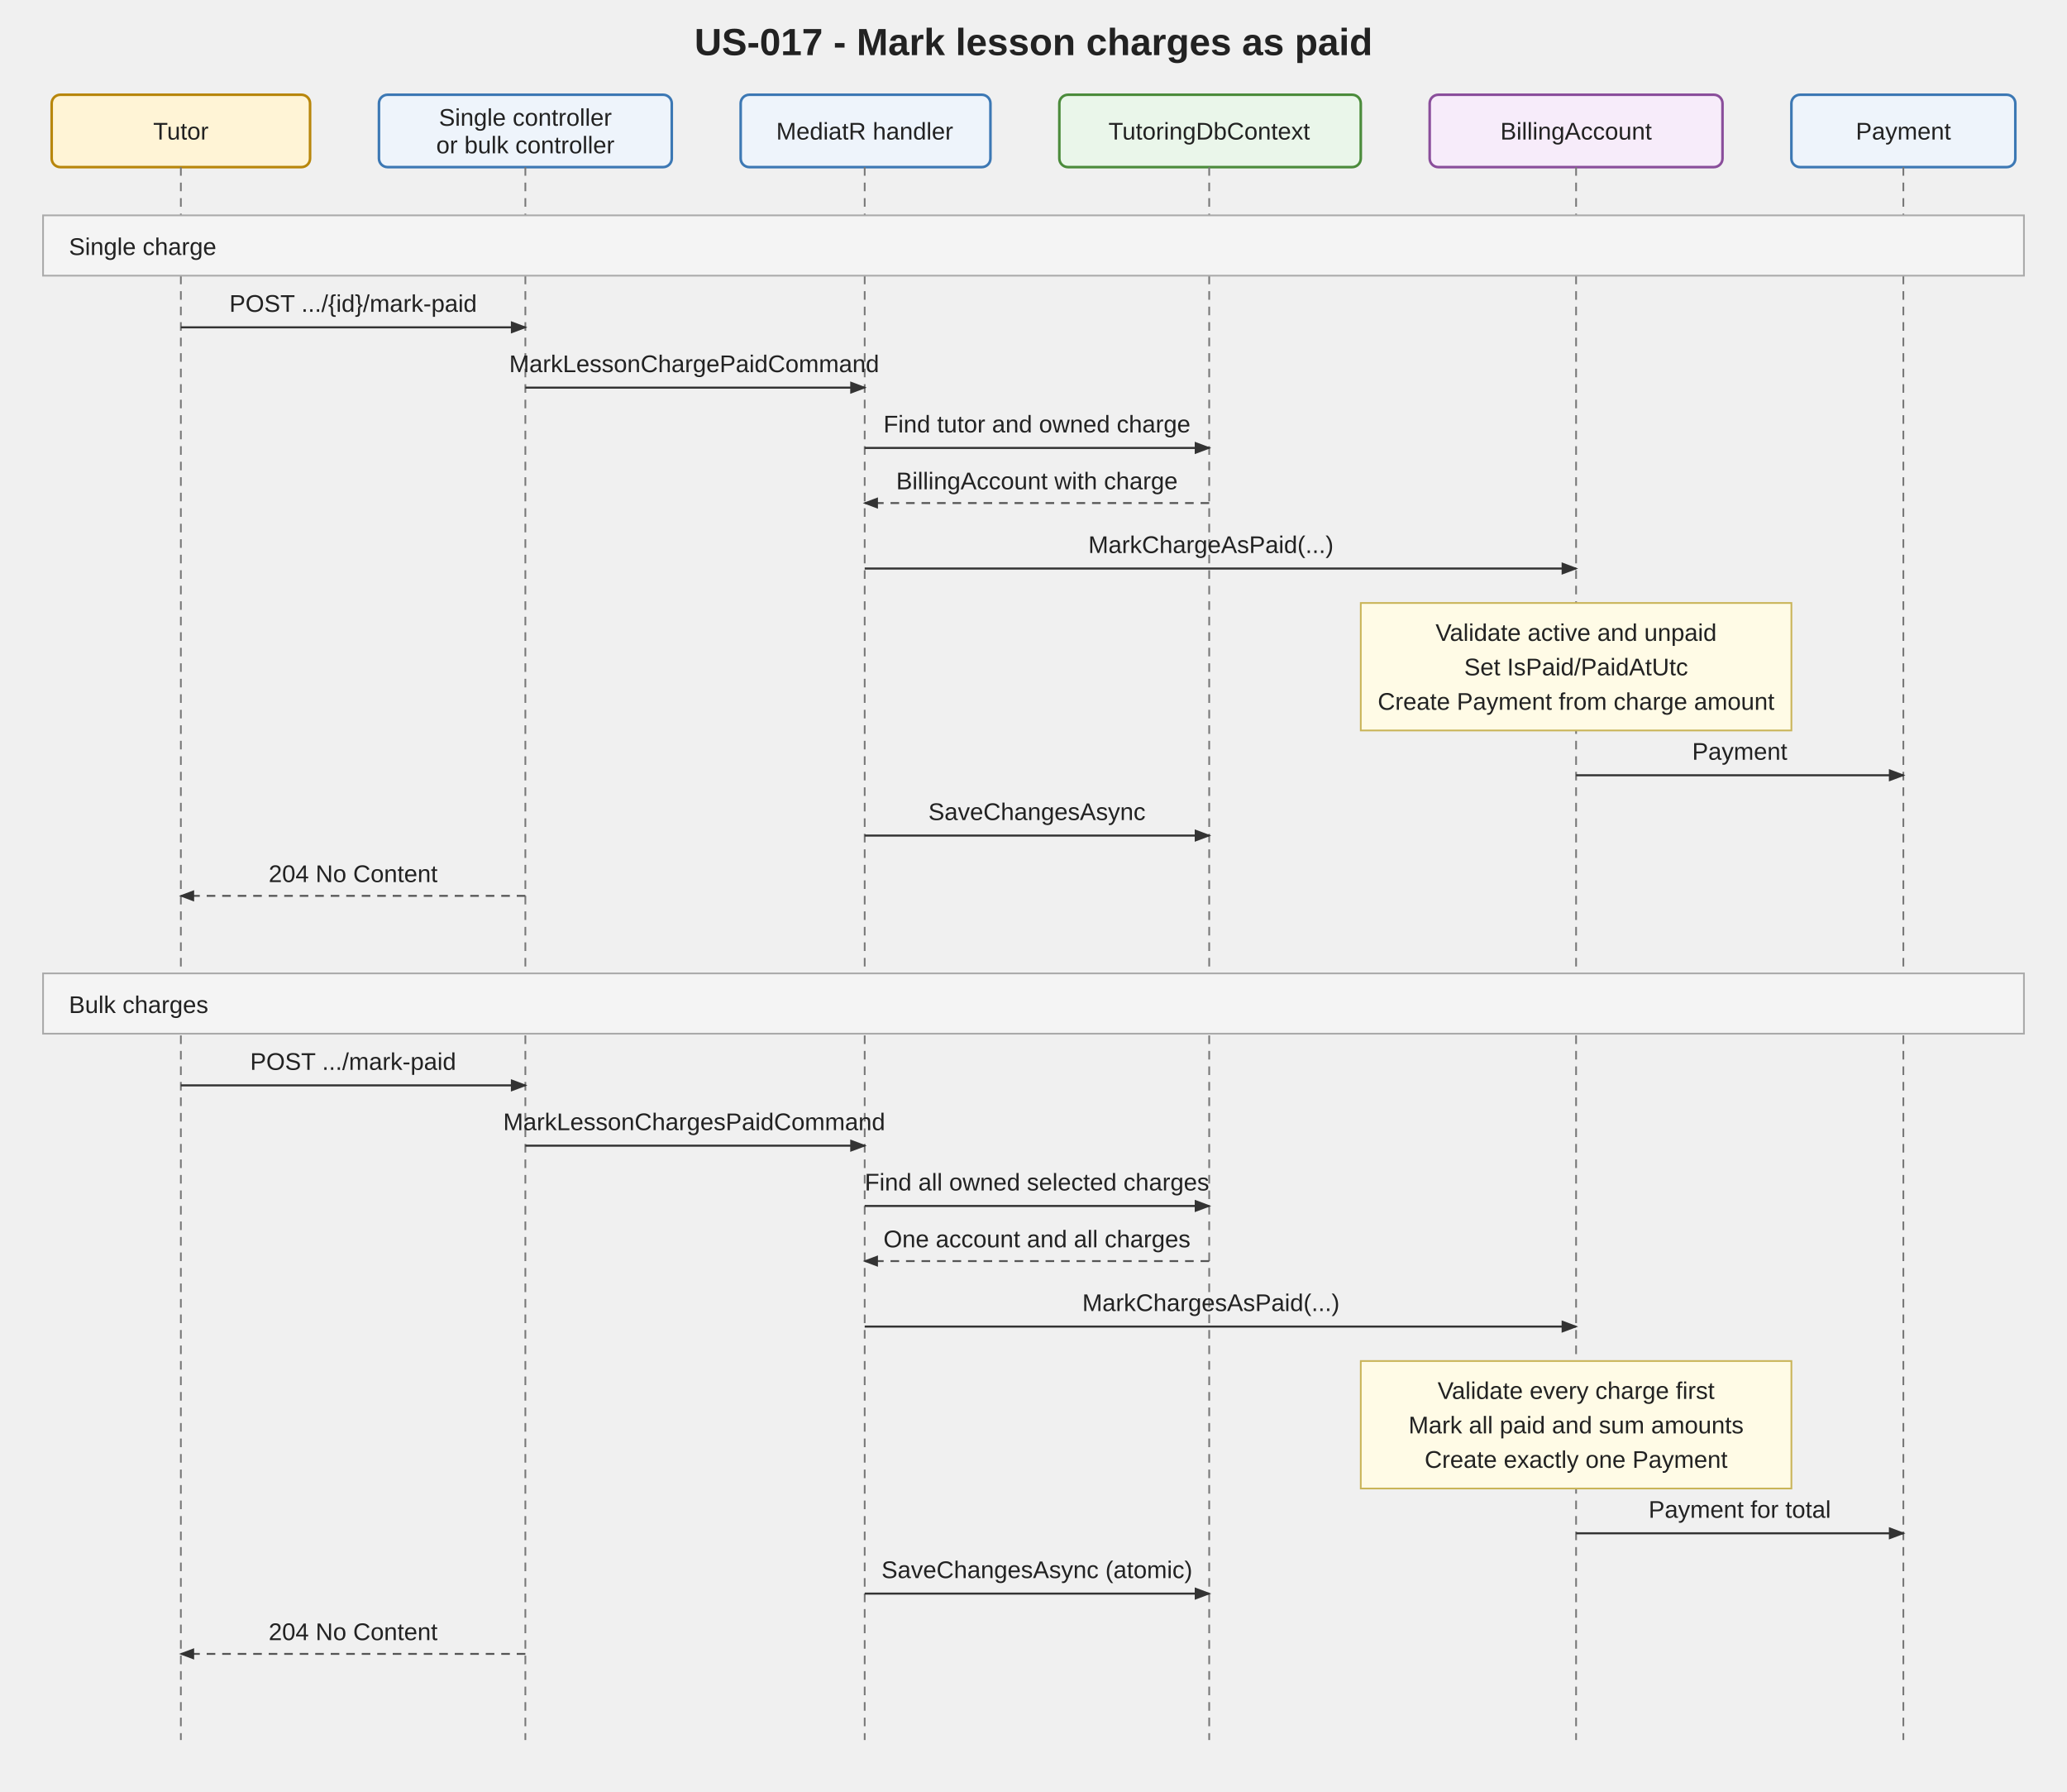
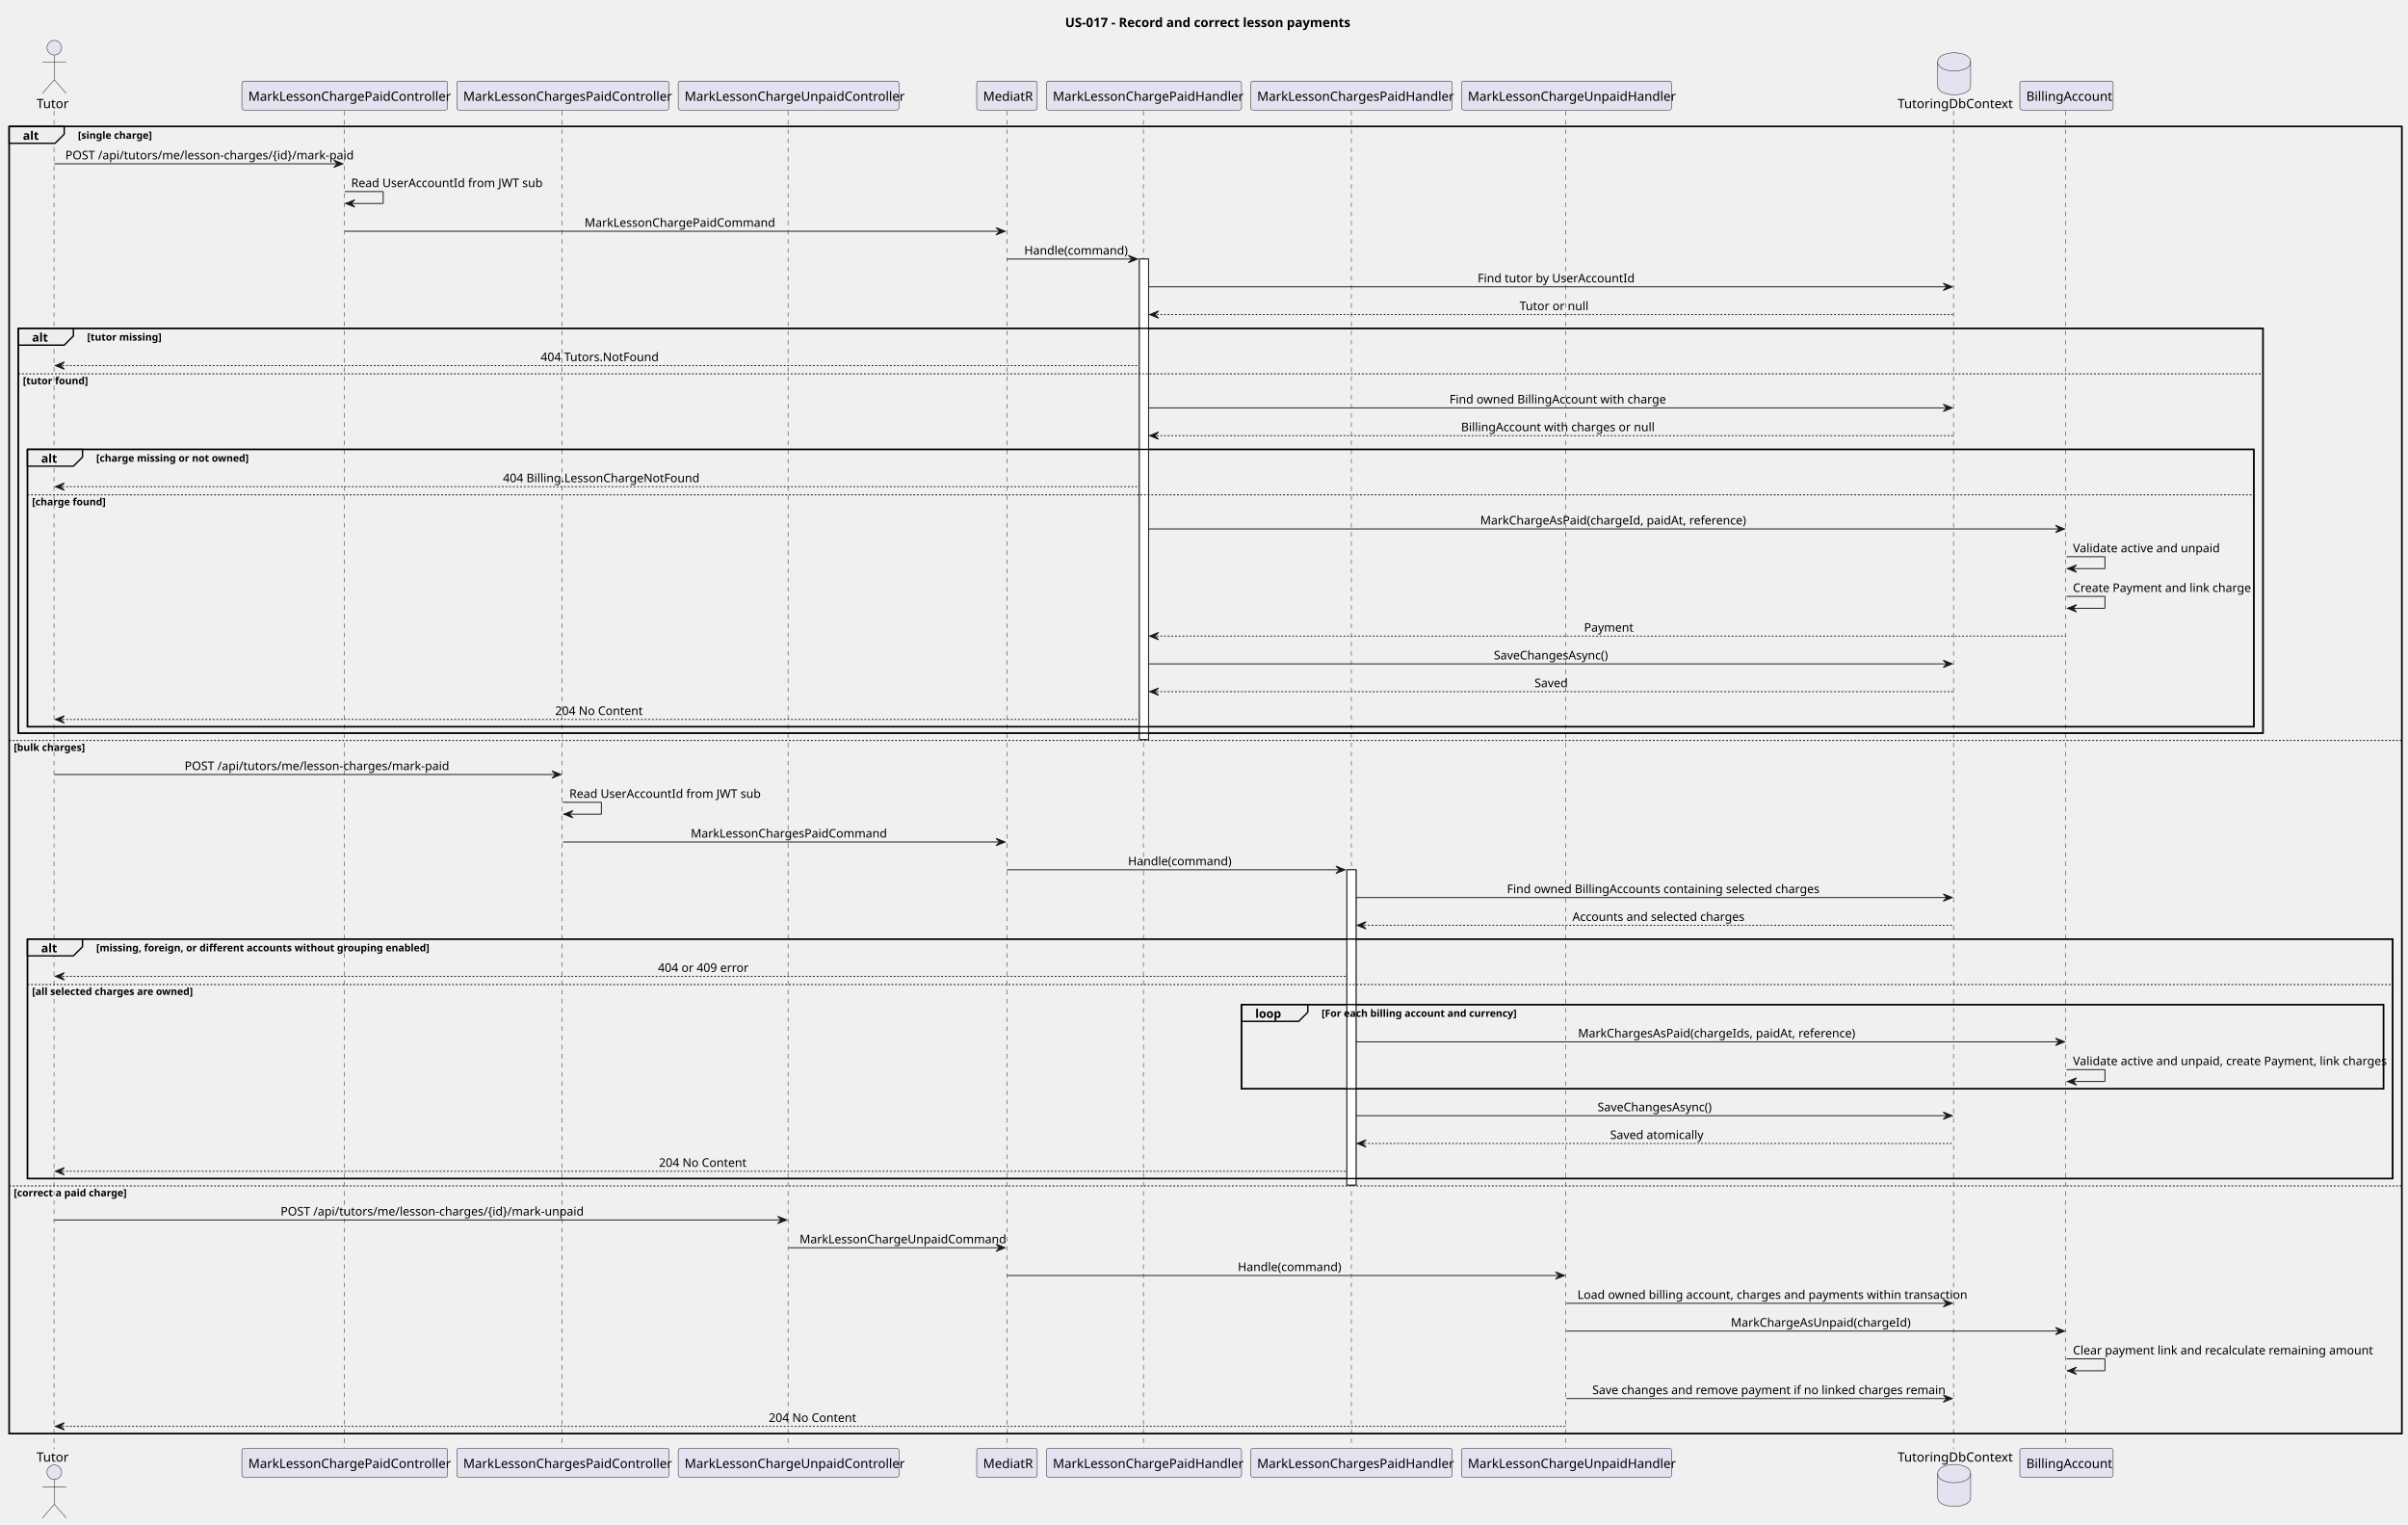
- <svg xmlns="http://www.w3.org/2000/svg" width="1200" height="1040" viewBox="0 0 1200 1040" role="img" aria-labelledby="title desc">
-   <style>
-     text { font-family: Arial, sans-serif; fill: #222; font-size: 14px; }
-     .title { font-size: 22px; font-weight: bold; }
-     .participant { fill: #eef4fb; stroke: #3c78b4; stroke-width: 1.5; }
-     .actor { fill: #fff4d6; stroke: #b8860b; stroke-width: 1.5; }
-     .db { fill: #eaf6ea; stroke: #4b8b3b; stroke-width: 1.5; }
-     .aggregate { fill: #f7ecfa; stroke: #8a4e9b; stroke-width: 1.5; }
-     .line { stroke: #777; stroke-width: 1; stroke-dasharray: 5 4; }
-     .message { stroke: #333; stroke-width: 1.2; marker-end: url(#arrow); }
-     .return { stroke: #555; stroke-width: 1.1; stroke-dasharray: 5 4; marker-end: url(#arrow); }
-     .section { fill: #f4f4f4; stroke: #aaa; }
-     .note { fill: #fffbe6; stroke: #c9b458; }
-   </style>
-   <defs>
-     <marker id="arrow" markerWidth="8" markerHeight="8" refX="7" refY="3" orient="auto">
-       <path d="M0,0 L8,3 L0,6 Z" fill="#333" />
-     </marker>
-   </defs>
-   <text x="600" y="32" text-anchor="middle" class="title">US-017 - Mark lesson charges as paid</text>
-   <rect x="30" y="55" width="150" height="42" rx="5" class="actor" />
-   <text x="105" y="81" text-anchor="middle">Tutor</text>
-   <rect x="220" y="55" width="170" height="42" rx="5" class="participant" />
-   <text x="305" y="73" text-anchor="middle">Single controller</text>
-   <text x="305" y="89" text-anchor="middle">or bulk controller</text>
-   <rect x="430" y="55" width="145" height="42" rx="5" class="participant" />
-   <text x="502" y="81" text-anchor="middle">MediatR handler</text>
-   <rect x="615" y="55" width="175" height="42" rx="5" class="db" />
-   <text x="702" y="81" text-anchor="middle">TutoringDbContext</text>
-   <rect x="830" y="55" width="170" height="42" rx="5" class="aggregate" />
-   <text x="915" y="81" text-anchor="middle">BillingAccount</text>
-   <rect x="1040" y="55" width="130" height="42" rx="5" class="participant" />
-   <text x="1105" y="81" text-anchor="middle">Payment</text>
-   <line x1="105" y1="97" x2="105" y2="1010" class="line" />
-   <line x1="305" y1="97" x2="305" y2="1010" class="line" />
-   <line x1="502" y1="97" x2="502" y2="1010" class="line" />
-   <line x1="702" y1="97" x2="702" y2="1010" class="line" />
-   <line x1="915" y1="97" x2="915" y2="1010" class="line" />
-   <line x1="1105" y1="97" x2="1105" y2="1010" class="line" />
-   <rect x="25" y="125" width="1150" height="35" class="section" />
-   <text x="40" y="148">Single charge</text>
-   <line x1="105" y1="190" x2="305" y2="190" class="message" />
-   <text x="205" y="181" text-anchor="middle">POST .../{id}/mark-paid</text>
-   <line x1="305" y1="225" x2="502" y2="225" class="message" />
-   <text x="403" y="216" text-anchor="middle">MarkLessonChargePaidCommand</text>
-   <line x1="502" y1="260" x2="702" y2="260" class="message" />
-   <text x="602" y="251" text-anchor="middle">Find tutor and owned charge</text>
-   <line x1="702" y1="292" x2="502" y2="292" class="return" />
-   <text x="602" y="284" text-anchor="middle">BillingAccount with charge</text>
-   <line x1="502" y1="330" x2="915" y2="330" class="message" />
-   <text x="703" y="321" text-anchor="middle">MarkChargeAsPaid(...)</text>
-   <rect x="790" y="350" width="250" height="74" class="note" />
-   <text x="915" y="372" text-anchor="middle">Validate active and unpaid</text>
-   <text x="915" y="392" text-anchor="middle">Set IsPaid/PaidAtUtc</text>
-   <text x="915" y="412" text-anchor="middle">Create Payment from charge amount</text>
-   <line x1="915" y1="450" x2="1105" y2="450" class="message" />
-   <text x="1010" y="441" text-anchor="middle">Payment</text>
-   <line x1="502" y1="485" x2="702" y2="485" class="message" />
-   <text x="602" y="476" text-anchor="middle">SaveChangesAsync</text>
-   <line x1="305" y1="520" x2="105" y2="520" class="return" />
-   <text x="205" y="512" text-anchor="middle">204 No Content</text>
-   <rect x="25" y="565" width="1150" height="35" class="section" />
-   <text x="40" y="588">Bulk charges</text>
-   <line x1="105" y1="630" x2="305" y2="630" class="message" />
-   <text x="205" y="621" text-anchor="middle">POST .../mark-paid</text>
-   <line x1="305" y1="665" x2="502" y2="665" class="message" />
-   <text x="403" y="656" text-anchor="middle">MarkLessonChargesPaidCommand</text>
-   <line x1="502" y1="700" x2="702" y2="700" class="message" />
-   <text x="602" y="691" text-anchor="middle">Find all owned selected charges</text>
-   <line x1="702" y1="732" x2="502" y2="732" class="return" />
-   <text x="602" y="724" text-anchor="middle">One account and all charges</text>
-   <line x1="502" y1="770" x2="915" y2="770" class="message" />
-   <text x="703" y="761" text-anchor="middle">MarkChargesAsPaid(...)</text>
-   <rect x="790" y="790" width="250" height="74" class="note" />
-   <text x="915" y="812" text-anchor="middle">Validate every charge first</text>
-   <text x="915" y="832" text-anchor="middle">Mark all paid and sum amounts</text>
-   <text x="915" y="852" text-anchor="middle">Create exactly one Payment</text>
-   <line x1="915" y1="890" x2="1105" y2="890" class="message" />
-   <text x="1010" y="881" text-anchor="middle">Payment for total</text>
-   <line x1="502" y1="925" x2="702" y2="925" class="message" />
-   <text x="602" y="916" text-anchor="middle">SaveChangesAsync (atomic)</text>
-   <line x1="305" y1="960" x2="105" y2="960" class="return" />
-   <text x="205" y="952" text-anchor="middle">204 No Content</text>
+ <svg xmlns="http://www.w3.org/2000/svg" contentStyleType="text/css" data-diagram-type="SEQUENCE" height="1665px" preserveAspectRatio="none" style="width:2631px;height:1665px;background:#FFFFFF;" version="1.1" viewBox="0 0 2631 1665" width="2631px" zoomAndPan="magnify">
+   <defs />
+   <g>
+     <text fill="#000000" font-family="sans-serif" font-size="14" font-weight="bold" lengthAdjust="spacing" textLength="305.772" x="1163.733" y="29.533">US-017 - Record and correct lesson payments</text>
+     <g>
+       <rect fill="#FFFFFF" height="524.945" style="stroke:#181818;stroke-width:1;" width="10" x="1244.908" y="282.977" />
+     </g>
+     <g>
+       <rect fill="#FFFFFF" height="344.352" style="stroke:#181818;stroke-width:1;" width="10" x="1471.627" y="950.164" />
+     </g>
+     <rect fill="none" height="1427.945" style="stroke:#000000;stroke-width:1.5;" width="2614.237" x="10" y="138.219" />
+     <rect fill="none" height="442.242" style="stroke:#000000;stroke-width:1.5;" width="2452.589" x="20" y="358.68" />
+     <rect fill="none" height="303" style="stroke:#000000;stroke-width:1.5;" width="2432.589" x="30" y="490.922" />
+     <rect fill="none" height="261.648" style="stroke:#000000;stroke-width:1.5;" width="2584.237" x="30" y="1025.867" />
+     <rect fill="none" height="92.055" style="stroke:#000000;stroke-width:1.5;" width="1247.719" x="1356.518" y="1097.406" />
+     <g>
+       <rect fill="#000000" fill-opacity="0" height="1461.945" width="8" x="55.338" y="121.219" />
+       <line style="stroke:#181818;stroke-width:0.5;stroke-dasharray:5,5;" x1="59" x2="59" y1="121.219" y2="1583.164" />
+     </g>
+     <g>
+       <rect fill="#000000" fill-opacity="0" height="1461.945" width="8" x="372.688" y="121.219" />
+       <line style="stroke:#181818;stroke-width:0.5;stroke-dasharray:5,5;" x1="376.248" x2="376.248" y1="121.219" y2="1583.164" />
+     </g>
+     <g>
+       <rect fill="#000000" fill-opacity="0" height="1461.945" width="8" x="611.07" y="121.219" />
+       <line style="stroke:#181818;stroke-width:0.5;stroke-dasharray:5,5;" x1="614.129" x2="614.129" y1="121.219" y2="1583.164" />
+     </g>
+     <g>
+       <rect fill="#000000" fill-opacity="0" height="1461.945" width="8" x="857.625" y="121.219" />
+       <line style="stroke:#181818;stroke-width:0.5;stroke-dasharray:5,5;" x1="861.011" x2="861.011" y1="121.219" y2="1583.164" />
+     </g>
+     <g>
+       <rect fill="#000000" fill-opacity="0" height="1461.945" width="8" x="1096.232" y="121.219" />
+       <line style="stroke:#181818;stroke-width:0.5;stroke-dasharray:5,5;" x1="1100.167" x2="1100.167" y1="121.219" y2="1583.164" />
+     </g>
+     <g>
+       <rect fill="#000000" fill-opacity="0" height="1461.945" width="8" x="1245.908" y="121.219" />
+       <line style="stroke:#181818;stroke-width:0.5;stroke-dasharray:5,5;" x1="1249.298" x2="1249.298" y1="121.219" y2="1583.164" />
+     </g>
+     <g>
+       <rect fill="#000000" fill-opacity="0" height="1461.945" width="8" x="1472.627" y="121.219" />
+       <line style="stroke:#181818;stroke-width:0.5;stroke-dasharray:5,5;" x1="1476.518" x2="1476.518" y1="121.219" y2="1583.164" />
+     </g>
+     <g>
+       <rect fill="#000000" fill-opacity="0" height="1461.945" width="8" x="1707.52" y="121.219" />
+       <line style="stroke:#181818;stroke-width:0.5;stroke-dasharray:5,5;" x1="1710.737" x2="1710.737" y1="121.219" y2="1583.164" />
+     </g>
+     <g>
+       <rect fill="#000000" fill-opacity="0" height="1461.945" width="8" x="2131.155" y="121.219" />
+       <line style="stroke:#181818;stroke-width:0.5;stroke-dasharray:5,5;" x1="2134.404" x2="2134.404" y1="121.219" y2="1583.164" />
+     </g>
+     <g>
+       <rect fill="#000000" fill-opacity="0" height="1461.945" width="8" x="2253.876" y="121.219" />
+       <line style="stroke:#181818;stroke-width:0.5;stroke-dasharray:5,5;" x1="2256.907" x2="2256.907" y1="121.219" y2="1583.164" />
+     </g>
+     <g class="participant participant-head" data-participant="Tutor">
+       <text fill="#000000" font-family="sans-serif" font-size="14" lengthAdjust="spacing" textLength="32.676" x="40" y="118.143">Tutor</text>
+       <ellipse cx="59.338" cy="52.109" fill="#E2E2F0" rx="8" ry="8" style="stroke:#181818;stroke-width:0.5;" />
+       <path d="M59.338,60.109 L59.338,87.109 M46.338,68.109 L72.338,68.109 M59.338,87.109 L46.338,102.109 M59.338,87.109 L72.338,102.109" fill="none" style="stroke:#181818;stroke-width:0.5;" />
+     </g>
+     <g class="participant participant-tail" data-participant="Tutor">
+       <text fill="#000000" font-family="sans-serif" font-size="14" lengthAdjust="spacing" textLength="32.676" x="40" y="1596.697">Tutor</text>
+       <ellipse cx="59.338" cy="1608.273" fill="#E2E2F0" rx="8" ry="8" style="stroke:#181818;stroke-width:0.5;" />
+       <path d="M59.338,1616.273 L59.338,1643.273 M46.338,1624.273 L72.338,1624.273 M59.338,1643.273 L46.338,1658.273 M59.338,1643.273 L72.338,1658.273" fill="none" style="stroke:#181818;stroke-width:0.5;" />
+     </g>
+     <g class="participant participant-head" data-participant="SingleController">
+       <rect fill="#E2E2F0" height="31.609" rx="2.5" ry="2.5" style="stroke:#181818;stroke-width:0.5;" width="224.882" x="264.248" y="88.609" />
+       <text fill="#000000" font-family="sans-serif" font-size="14" lengthAdjust="spacing" textLength="210.882" x="271.248" y="110.143">MarkLessonChargePaidController</text>
+     </g>
+     <g class="participant participant-tail" data-participant="SingleController">
+       <rect fill="#E2E2F0" height="31.609" rx="2.5" ry="2.5" style="stroke:#181818;stroke-width:0.5;" width="224.882" x="264.248" y="1582.164" />
+       <text fill="#000000" font-family="sans-serif" font-size="14" lengthAdjust="spacing" textLength="210.882" x="271.248" y="1603.697">MarkLessonChargePaidController</text>
+     </g>
+     <g class="participant participant-head" data-participant="BulkController">
+       <rect fill="#E2E2F0" height="31.609" rx="2.5" ry="2.5" style="stroke:#181818;stroke-width:0.5;" width="231.882" x="499.129" y="88.609" />
+       <text fill="#000000" font-family="sans-serif" font-size="14" lengthAdjust="spacing" textLength="217.882" x="506.129" y="110.143">MarkLessonChargesPaidController</text>
+     </g>
+     <g class="participant participant-tail" data-participant="BulkController">
+       <rect fill="#E2E2F0" height="31.609" rx="2.5" ry="2.5" style="stroke:#181818;stroke-width:0.5;" width="231.882" x="499.129" y="1582.164" />
+       <text fill="#000000" font-family="sans-serif" font-size="14" lengthAdjust="spacing" textLength="217.882" x="506.129" y="1603.697">MarkLessonChargesPaidController</text>
+     </g>
+     <g class="participant participant-head" data-participant="UndoController">
+       <rect fill="#E2E2F0" height="31.609" rx="2.5" ry="2.5" style="stroke:#181818;stroke-width:0.5;" width="241.227" x="741.011" y="88.609" />
+       <text fill="#000000" font-family="sans-serif" font-size="14" lengthAdjust="spacing" textLength="227.227" x="748.011" y="110.143">MarkLessonChargeUnpaidController</text>
+     </g>
+     <g class="participant participant-tail" data-participant="UndoController">
+       <rect fill="#E2E2F0" height="31.609" rx="2.5" ry="2.5" style="stroke:#181818;stroke-width:0.5;" width="241.227" x="741.011" y="1582.164" />
+       <text fill="#000000" font-family="sans-serif" font-size="14" lengthAdjust="spacing" textLength="227.227" x="748.011" y="1603.697">MarkLessonChargeUnpaidController</text>
+     </g>
+     <g class="participant participant-head" data-participant="MediatR">
+       <rect fill="#E2E2F0" height="31.609" rx="2.5" ry="2.5" style="stroke:#181818;stroke-width:0.5;" width="66.131" x="1067.167" y="88.609" />
+       <text fill="#000000" font-family="sans-serif" font-size="14" lengthAdjust="spacing" textLength="52.131" x="1074.167" y="110.143">MediatR</text>
+     </g>
+     <g class="participant participant-tail" data-participant="MediatR">
+       <rect fill="#E2E2F0" height="31.609" rx="2.5" ry="2.5" style="stroke:#181818;stroke-width:0.5;" width="66.131" x="1067.167" y="1582.164" />
+       <text fill="#000000" font-family="sans-serif" font-size="14" lengthAdjust="spacing" textLength="52.131" x="1074.167" y="1603.697">MediatR</text>
+     </g>
+     <g class="participant participant-head" data-participant="SingleHandler">
+       <rect fill="#E2E2F0" height="31.609" rx="2.5" ry="2.5" style="stroke:#181818;stroke-width:0.5;" width="213.22" x="1143.298" y="88.609" />
+       <text fill="#000000" font-family="sans-serif" font-size="14" lengthAdjust="spacing" textLength="199.22" x="1150.298" y="110.143">MarkLessonChargePaidHandler</text>
+     </g>
+     <g class="participant participant-tail" data-participant="SingleHandler">
+       <rect fill="#E2E2F0" height="31.609" rx="2.5" ry="2.5" style="stroke:#181818;stroke-width:0.5;" width="213.22" x="1143.298" y="1582.164" />
+       <text fill="#000000" font-family="sans-serif" font-size="14" lengthAdjust="spacing" textLength="199.22" x="1150.298" y="1603.697">MarkLessonChargePaidHandler</text>
+     </g>
+     <g class="participant participant-head" data-participant="BulkHandler">
+       <rect fill="#E2E2F0" height="31.609" rx="2.5" ry="2.5" style="stroke:#181818;stroke-width:0.5;" width="220.22" x="1366.518" y="88.609" />
+       <text fill="#000000" font-family="sans-serif" font-size="14" lengthAdjust="spacing" textLength="206.22" x="1373.518" y="110.143">MarkLessonChargesPaidHandler</text>
+     </g>
+     <g class="participant participant-tail" data-participant="BulkHandler">
+       <rect fill="#E2E2F0" height="31.609" rx="2.5" ry="2.5" style="stroke:#181818;stroke-width:0.5;" width="220.22" x="1366.518" y="1582.164" />
+       <text fill="#000000" font-family="sans-serif" font-size="14" lengthAdjust="spacing" textLength="206.22" x="1373.518" y="1603.697">MarkLessonChargesPaidHandler</text>
+     </g>
+     <g class="participant participant-head" data-participant="UndoHandler">
+       <rect fill="#E2E2F0" height="31.609" rx="2.5" ry="2.5" style="stroke:#181818;stroke-width:0.5;" width="229.565" x="1596.737" y="88.609" />
+       <text fill="#000000" font-family="sans-serif" font-size="14" lengthAdjust="spacing" textLength="215.565" x="1603.737" y="110.143">MarkLessonChargeUnpaidHandler</text>
+     </g>
+     <g class="participant participant-tail" data-participant="UndoHandler">
+       <rect fill="#E2E2F0" height="31.609" rx="2.5" ry="2.5" style="stroke:#181818;stroke-width:0.5;" width="229.565" x="1596.737" y="1582.164" />
+       <text fill="#000000" font-family="sans-serif" font-size="14" lengthAdjust="spacing" textLength="215.565" x="1603.737" y="1603.697">MarkLessonChargeUnpaidHandler</text>
+     </g>
+     <g class="participant participant-head" data-participant="Db">
+       <text fill="#000000" font-family="sans-serif" font-size="14" lengthAdjust="spacing" textLength="117.503" x="2073.404" y="118.143">TutoringDbContext</text>
+       <path d="M2117.155,67.609 C2117.155,57.609 2135.155,57.609 2135.155,57.609 C2135.155,57.609 2153.155,57.609 2153.155,67.609 L2153.155,93.609 C2153.155,103.609 2135.155,103.609 2135.155,103.609 C2135.155,103.609 2117.155,103.609 2117.155,93.609 L2117.155,67.609" fill="#E2E2F0" style="stroke:#181818;stroke-width:0.5;" />
+       <path d="M2117.155,67.609 C2117.155,77.609 2135.155,77.609 2135.155,77.609 C2135.155,77.609 2153.155,77.609 2153.155,67.609" fill="none" style="stroke:#181818;stroke-width:0.5;" />
+     </g>
+     <g class="participant participant-tail" data-participant="Db">
+       <text fill="#000000" font-family="sans-serif" font-size="14" lengthAdjust="spacing" textLength="117.503" x="2073.404" y="1596.697">TutoringDbContext</text>
+       <path d="M2117.155,1609.773 C2117.155,1599.773 2135.155,1599.773 2135.155,1599.773 C2135.155,1599.773 2153.155,1599.773 2153.155,1609.773 L2153.155,1635.773 C2153.155,1645.773 2135.155,1645.773 2135.155,1645.773 C2135.155,1645.773 2117.155,1645.773 2117.155,1635.773 L2117.155,1609.773" fill="#E2E2F0" style="stroke:#181818;stroke-width:0.5;" />
+       <path d="M2117.155,1609.773 C2117.155,1619.773 2135.155,1619.773 2135.155,1619.773 C2135.155,1619.773 2153.155,1619.773 2153.155,1609.773" fill="none" style="stroke:#181818;stroke-width:0.5;" />
+     </g>
+     <g class="participant participant-head" data-participant="Aggregate">
+       <rect fill="#E2E2F0" height="31.609" rx="2.5" ry="2.5" style="stroke:#181818;stroke-width:0.5;" width="101.938" x="2206.907" y="88.609" />
+       <text fill="#000000" font-family="sans-serif" font-size="14" lengthAdjust="spacing" textLength="87.938" x="2213.907" y="110.143">BillingAccount</text>
+     </g>
+     <g class="participant participant-tail" data-participant="Aggregate">
+       <rect fill="#E2E2F0" height="31.609" rx="2.5" ry="2.5" style="stroke:#181818;stroke-width:0.5;" width="101.938" x="2206.907" y="1582.164" />
+       <text fill="#000000" font-family="sans-serif" font-size="14" lengthAdjust="spacing" textLength="87.938" x="2213.907" y="1603.697">BillingAccount</text>
+     </g>
+     <g>
+       <rect fill="#FFFFFF" height="524.945" style="stroke:#181818;stroke-width:1;" width="10" x="1244.908" y="282.977" />
+     </g>
+     <g>
+       <rect fill="#FFFFFF" height="344.352" style="stroke:#181818;stroke-width:1;" width="10" x="1471.627" y="950.164" />
+     </g>
+     <path d="M10,138.219 L70.171,138.219 L70.171,146.57 L60.171,156.57 L10,156.57 L10,138.219" fill="#EEEEEE" style="stroke:#000000;stroke-width:1.5;" />
+     <rect fill="none" height="1427.945" style="stroke:#000000;stroke-width:1.5;" width="2614.237" x="10" y="138.219" />
+     <text fill="#000000" font-family="sans-serif" font-size="13" font-weight="bold" lengthAdjust="spacing" textLength="15.171" x="25" y="152.714">alt</text>
+     <text fill="#000000" font-family="sans-serif" font-size="11" font-weight="bold" lengthAdjust="spacing" textLength="78.241" x="85.171" y="151.638">[single charge]</text>
+     <g class="message" data-participant-1="Tutor" data-participant-2="SingleController">
+       <polygon fill="#181818" points="364.688,174.922,374.688,178.922,364.688,182.922,368.688,178.922" style="stroke:#181818;stroke-width:1;" />
+       <line style="stroke:#181818;stroke-width:1;" x1="59.338" x2="370.688" y1="178.922" y2="178.922" />
+       <text fill="#000000" font-family="sans-serif" font-size="13" lengthAdjust="spacing" textLength="293.351" x="71.338" y="174.065">POST /api/tutors/me/lesson-charges/{id}/mark-paid</text>
+     </g>
+     <g class="message" data-participant-1="SingleController" data-participant-2="SingleController">
+       <line style="stroke:#181818;stroke-width:1;" x1="376.688" x2="418.688" y1="209.273" y2="209.273" />
+       <line style="stroke:#181818;stroke-width:1;" x1="418.688" x2="418.688" y1="209.273" y2="222.273" />
+       <line style="stroke:#181818;stroke-width:1;" x1="377.688" x2="418.688" y1="222.273" y2="222.273" />
+       <polygon fill="#181818" points="387.688,218.273,377.688,222.273,387.688,226.273,383.688,222.273" style="stroke:#181818;stroke-width:1;" />
+       <text fill="#000000" font-family="sans-serif" font-size="13" lengthAdjust="spacing" textLength="204.458" x="383.688" y="204.417">Read UserAccountId from JWT sub</text>
+     </g>
+     <g class="message" data-participant-1="SingleController" data-participant-2="MediatR">
+       <polygon fill="#181818" points="1088.232,248.625,1098.232,252.625,1088.232,256.625,1092.232,252.625" style="stroke:#181818;stroke-width:1;" />
+       <line style="stroke:#181818;stroke-width:1;" x1="376.688" x2="1094.232" y1="252.625" y2="252.625" />
+       <text fill="#000000" font-family="sans-serif" font-size="13" lengthAdjust="spacing" textLength="199.431" x="638.745" y="247.769">MarkLessonChargePaidCommand</text>
+     </g>
+     <g class="message" data-participant-1="MediatR" data-participant-2="SingleHandler">
+       <polygon fill="#181818" points="1232.908,278.977,1242.908,282.977,1232.908,286.977,1236.908,282.977" style="stroke:#181818;stroke-width:1;" />
+       <line style="stroke:#181818;stroke-width:1;" x1="1100.232" x2="1238.908" y1="282.977" y2="282.977" />
+       <text fill="#000000" font-family="sans-serif" font-size="13" lengthAdjust="spacing" textLength="106.933" x="1119.104" y="278.12">Handle(command)</text>
+     </g>
+     <g class="message" data-participant-1="SingleHandler" data-participant-2="Db">
+       <polygon fill="#181818" points="2123.155,309.328,2133.155,313.328,2123.155,317.328,2127.155,313.328" style="stroke:#181818;stroke-width:1;" />
+       <line style="stroke:#181818;stroke-width:1;" x1="1254.908" x2="2129.155" y1="313.328" y2="313.328" />
+       <text fill="#000000" font-family="sans-serif" font-size="13" lengthAdjust="spacing" textLength="161.129" x="1614.467" y="308.472">Find tutor by UserAccountId</text>
+     </g>
+     <g class="message" data-participant-1="Db" data-participant-2="SingleHandler">
+       <polygon fill="#181818" points="1265.908,339.68,1255.908,343.68,1265.908,347.68,1261.908,343.68" style="stroke:#181818;stroke-width:1;" />
+       <line style="stroke:#181818;stroke-width:1;stroke-dasharray:2,2;" x1="1259.908" x2="2134.155" y1="343.68" y2="343.68" />
+       <text fill="#000000" font-family="sans-serif" font-size="13" lengthAdjust="spacing" textLength="69.361" x="1660.351" y="338.823">Tutor or null</text>
+     </g>
+     <path d="M20,358.68 L80.171,358.68 L80.171,367.031 L70.171,377.031 L20,377.031 L20,358.68" fill="#EEEEEE" style="stroke:#000000;stroke-width:1.5;" />
+     <rect fill="none" height="442.242" style="stroke:#000000;stroke-width:1.5;" width="2452.589" x="20" y="358.68" />
+     <text fill="#000000" font-family="sans-serif" font-size="13" font-weight="bold" lengthAdjust="spacing" textLength="15.171" x="35" y="373.175">alt</text>
+     <text fill="#000000" font-family="sans-serif" font-size="11" font-weight="bold" lengthAdjust="spacing" textLength="76.995" x="95.171" y="372.099">[tutor missing]</text>
+     <g class="message" data-participant-1="SingleHandler" data-participant-2="Tutor">
+       <polygon fill="#181818" points="70.338,395.383,60.338,399.383,70.338,403.383,66.338,399.383" style="stroke:#181818;stroke-width:1;" />
+       <line style="stroke:#181818;stroke-width:1;stroke-dasharray:2,2;" x1="64.338" x2="1243.908" y1="399.383" y2="399.383" />
+       <text fill="#000000" font-family="sans-serif" font-size="13" lengthAdjust="spacing" textLength="122.846" x="590.7" y="394.526">404 Tutors.NotFound</text>
+     </g>
+     <line style="stroke:#000000;stroke-width:1;stroke-dasharray:2,2;" x1="20" x2="2472.589" y1="408.383" y2="408.383" />
+     <text fill="#000000" font-family="sans-serif" font-size="11" font-weight="bold" lengthAdjust="spacing" textLength="65.968" x="25" y="419.802">[tutor found]</text>
+     <g class="message" data-participant-1="SingleHandler" data-participant-2="Db">
+       <polygon fill="#181818" points="2123.155,441.57,2133.155,445.57,2123.155,449.57,2127.155,445.57" style="stroke:#181818;stroke-width:1;" />
+       <line style="stroke:#181818;stroke-width:1;" x1="1254.908" x2="2129.155" y1="445.57" y2="445.57" />
+       <text fill="#000000" font-family="sans-serif" font-size="13" lengthAdjust="spacing" textLength="222.568" x="1583.748" y="440.714">Find owned BillingAccount with charge</text>
+     </g>
+     <g class="message" data-participant-1="Db" data-participant-2="SingleHandler">
+       <polygon fill="#181818" points="1265.908,471.922,1255.908,475.922,1265.908,479.922,1261.908,475.922" style="stroke:#181818;stroke-width:1;" />
+       <line style="stroke:#181818;stroke-width:1;stroke-dasharray:2,2;" x1="1259.908" x2="2134.155" y1="475.922" y2="475.922" />
+       <text fill="#000000" font-family="sans-serif" font-size="13" lengthAdjust="spacing" textLength="197.266" x="1596.398" y="471.065">BillingAccount with charges or null</text>
+     </g>
+     <path d="M30,490.922 L90.171,490.922 L90.171,499.273 L80.171,509.273 L30,509.273 L30,490.922" fill="#EEEEEE" style="stroke:#000000;stroke-width:1.5;" />
+     <rect fill="none" height="303" style="stroke:#000000;stroke-width:1.5;" width="2432.589" x="30" y="490.922" />
+     <text fill="#000000" font-family="sans-serif" font-size="13" font-weight="bold" lengthAdjust="spacing" textLength="15.171" x="45" y="505.417">alt</text>
+     <text fill="#000000" font-family="sans-serif" font-size="11" font-weight="bold" lengthAdjust="spacing" textLength="160.123" x="105.171" y="504.341">[charge missing or not owned]</text>
+     <g class="message" data-participant-1="SingleHandler" data-participant-2="Tutor">
+       <polygon fill="#181818" points="70.338,527.625,60.338,531.625,70.338,535.625,66.338,531.625" style="stroke:#181818;stroke-width:1;" />
+       <line style="stroke:#181818;stroke-width:1;stroke-dasharray:2,2;" x1="64.338" x2="1243.908" y1="531.625" y2="531.625" />
+       <text fill="#000000" font-family="sans-serif" font-size="13" lengthAdjust="spacing" textLength="205.245" x="549.5" y="526.769">404 Billing.LessonChargeNotFound</text>
+     </g>
+     <line style="stroke:#000000;stroke-width:1;stroke-dasharray:2,2;" x1="30" x2="2462.589" y1="540.625" y2="540.625" />
+     <text fill="#000000" font-family="sans-serif" font-size="11" font-weight="bold" lengthAdjust="spacing" textLength="76.995" x="35" y="552.044">[charge found]</text>
+     <g class="message" data-participant-1="SingleHandler" data-participant-2="Aggregate">
+       <polygon fill="#181818" points="2245.876,573.812,2255.876,577.812,2245.876,581.812,2249.876,577.812" style="stroke:#181818;stroke-width:1;" />
+       <line style="stroke:#181818;stroke-width:1;" x1="1254.908" x2="2251.876" y1="577.812" y2="577.812" />
+       <text fill="#000000" font-family="sans-serif" font-size="13" lengthAdjust="spacing" textLength="278.192" x="1617.295" y="572.956">MarkChargeAsPaid(chargeId, paidAt, reference)</text>
+     </g>
+     <g class="message" data-participant-1="Aggregate" data-participant-2="Aggregate">
+       <line style="stroke:#181818;stroke-width:1;" x1="2257.876" x2="2299.876" y1="608.164" y2="608.164" />
+       <line style="stroke:#181818;stroke-width:1;" x1="2299.876" x2="2299.876" y1="608.164" y2="621.164" />
+       <line style="stroke:#181818;stroke-width:1;" x1="2258.876" x2="2299.876" y1="621.164" y2="621.164" />
+       <polygon fill="#181818" points="2268.876,617.164,2258.876,621.164,2268.876,625.164,2264.876,621.164" style="stroke:#181818;stroke-width:1;" />
+       <text fill="#000000" font-family="sans-serif" font-size="13" lengthAdjust="spacing" textLength="152.502" x="2264.876" y="603.308">Validate active and unpaid</text>
+     </g>
+     <g class="message" data-participant-1="Aggregate" data-participant-2="Aggregate">
+       <line style="stroke:#181818;stroke-width:1;" x1="2257.876" x2="2299.876" y1="651.516" y2="651.516" />
+       <line style="stroke:#181818;stroke-width:1;" x1="2299.876" x2="2299.876" y1="651.516" y2="664.516" />
+       <line style="stroke:#181818;stroke-width:1;" x1="2258.876" x2="2299.876" y1="664.516" y2="664.516" />
+       <polygon fill="#181818" points="2268.876,660.516,2258.876,664.516,2268.876,668.516,2264.876,664.516" style="stroke:#181818;stroke-width:1;" />
+       <text fill="#000000" font-family="sans-serif" font-size="13" lengthAdjust="spacing" textLength="185.713" x="2264.876" y="646.659">Create Payment and link charge</text>
+     </g>
+     <g class="message" data-participant-1="Aggregate" data-participant-2="SingleHandler">
+       <polygon fill="#181818" points="1265.908,690.867,1255.908,694.867,1265.908,698.867,1261.908,694.867" style="stroke:#181818;stroke-width:1;" />
+       <line style="stroke:#181818;stroke-width:1;stroke-dasharray:2,2;" x1="1259.908" x2="2256.876" y1="694.867" y2="694.867" />
+       <text fill="#000000" font-family="sans-serif" font-size="13" lengthAdjust="spacing" textLength="51.302" x="1730.741" y="690.011">Payment</text>
+     </g>
+     <g class="message" data-participant-1="SingleHandler" data-participant-2="Db">
+       <polygon fill="#181818" points="2123.155,721.219,2133.155,725.219,2123.155,729.219,2127.155,725.219" style="stroke:#181818;stroke-width:1;" />
+       <line style="stroke:#181818;stroke-width:1;" x1="1254.908" x2="2129.155" y1="725.219" y2="725.219" />
+       <text fill="#000000" font-family="sans-serif" font-size="13" lengthAdjust="spacing" textLength="125.728" x="1632.168" y="720.362">SaveChangesAsync()</text>
+     </g>
+     <g class="message" data-participant-1="Db" data-participant-2="SingleHandler">
+       <polygon fill="#181818" points="1265.908,751.57,1255.908,755.57,1265.908,759.57,1261.908,755.57" style="stroke:#181818;stroke-width:1;" />
+       <line style="stroke:#181818;stroke-width:1;stroke-dasharray:2,2;" x1="1259.908" x2="2134.155" y1="755.57" y2="755.57" />
+       <text fill="#000000" font-family="sans-serif" font-size="13" lengthAdjust="spacing" textLength="36.861" x="1676.601" y="750.714">Saved</text>
+     </g>
+     <g class="message" data-participant-1="SingleHandler" data-participant-2="Tutor">
+       <polygon fill="#181818" points="70.338,781.922,60.338,785.922,70.338,789.922,66.338,785.922" style="stroke:#181818;stroke-width:1;" />
+       <line style="stroke:#181818;stroke-width:1;stroke-dasharray:2,2;" x1="64.338" x2="1243.908" y1="785.922" y2="785.922" />
+       <text fill="#000000" font-family="sans-serif" font-size="13" lengthAdjust="spacing" textLength="91.064" x="606.591" y="781.065">204 No Content</text>
+     </g>
+     <line style="stroke:#000000;stroke-width:1;stroke-dasharray:2,2;" x1="10" x2="2624.237" y1="808.922" y2="808.922" />
+     <text fill="#000000" font-family="sans-serif" font-size="11" font-weight="bold" lengthAdjust="spacing" textLength="75.185" x="15" y="820.341">[bulk charges]</text>
+     <g class="message" data-participant-1="Tutor" data-participant-2="BulkController">
+       <polygon fill="#181818" points="603.07,842.109,613.07,846.109,603.07,850.109,607.07,846.109" style="stroke:#181818;stroke-width:1;" />
+       <line style="stroke:#181818;stroke-width:1;" x1="59.338" x2="609.07" y1="846.109" y2="846.109" />
+       <text fill="#000000" font-family="sans-serif" font-size="13" lengthAdjust="spacing" textLength="270.937" x="201.736" y="841.253">POST /api/tutors/me/lesson-charges/mark-paid</text>
+     </g>
+     <g class="message" data-participant-1="BulkController" data-participant-2="BulkController">
+       <line style="stroke:#181818;stroke-width:1;" x1="615.07" x2="657.07" y1="876.461" y2="876.461" />
+       <line style="stroke:#181818;stroke-width:1;" x1="657.07" x2="657.07" y1="876.461" y2="889.461" />
+       <line style="stroke:#181818;stroke-width:1;" x1="616.07" x2="657.07" y1="889.461" y2="889.461" />
+       <polygon fill="#181818" points="626.07,885.461,616.07,889.461,626.07,893.461,622.07,889.461" style="stroke:#181818;stroke-width:1;" />
+       <text fill="#000000" font-family="sans-serif" font-size="13" lengthAdjust="spacing" textLength="204.458" x="622.07" y="871.605">Read UserAccountId from JWT sub</text>
+     </g>
+     <g class="message" data-participant-1="BulkController" data-participant-2="MediatR">
+       <polygon fill="#181818" points="1088.232,915.812,1098.232,919.812,1088.232,923.812,1092.232,919.812" style="stroke:#181818;stroke-width:1;" />
+       <line style="stroke:#181818;stroke-width:1;" x1="615.07" x2="1094.232" y1="919.812" y2="919.812" />
+       <text fill="#000000" font-family="sans-serif" font-size="13" lengthAdjust="spacing" textLength="205.931" x="754.686" y="914.956">MarkLessonChargesPaidCommand</text>
+     </g>
+     <g class="message" data-participant-1="MediatR" data-participant-2="BulkHandler">
+       <polygon fill="#181818" points="1459.627,946.164,1469.627,950.164,1459.627,954.164,1463.627,950.164" style="stroke:#181818;stroke-width:1;" />
+       <line style="stroke:#181818;stroke-width:1;" x1="1100.232" x2="1465.627" y1="950.164" y2="950.164" />
+       <text fill="#000000" font-family="sans-serif" font-size="13" lengthAdjust="spacing" textLength="106.933" x="1232.464" y="945.308">Handle(command)</text>
+     </g>
+     <g class="message" data-participant-1="BulkHandler" data-participant-2="Db">
+       <polygon fill="#181818" points="2123.155,976.516,2133.155,980.516,2123.155,984.516,2127.155,980.516" style="stroke:#181818;stroke-width:1;" />
+       <line style="stroke:#181818;stroke-width:1;" x1="1481.627" x2="2129.155" y1="980.516" y2="980.516" />
+       <text fill="#000000" font-family="sans-serif" font-size="13" lengthAdjust="spacing" textLength="323.75" x="1646.517" y="975.659">Find owned BillingAccounts containing selected charges</text>
+     </g>
+     <g class="message" data-participant-1="Db" data-participant-2="BulkHandler">
+       <polygon fill="#181818" points="1492.627,1006.867,1482.627,1010.867,1492.627,1014.867,1488.627,1010.867" style="stroke:#181818;stroke-width:1;" />
+       <line style="stroke:#181818;stroke-width:1;stroke-dasharray:2,2;" x1="1486.627" x2="2134.155" y1="1010.867" y2="1010.867" />
+       <text fill="#000000" font-family="sans-serif" font-size="13" lengthAdjust="spacing" textLength="180.667" x="1718.058" y="1006.011">Accounts and selected charges</text>
+     </g>
+     <path d="M30,1025.867 L90.171,1025.867 L90.171,1034.219 L80.171,1044.219 L30,1044.219 L30,1025.867" fill="#EEEEEE" style="stroke:#000000;stroke-width:1.5;" />
+     <rect fill="none" height="261.648" style="stroke:#000000;stroke-width:1.5;" width="2584.237" x="30" y="1025.867" />
+     <text fill="#000000" font-family="sans-serif" font-size="13" font-weight="bold" lengthAdjust="spacing" textLength="15.171" x="45" y="1040.362">alt</text>
+     <text fill="#000000" font-family="sans-serif" font-size="11" font-weight="bold" lengthAdjust="spacing" textLength="345.281" x="105.171" y="1039.286">[missing, foreign, or different accounts without grouping enabled]</text>
+     <g class="message" data-participant-1="BulkHandler" data-participant-2="Tutor">
+       <polygon fill="#181818" points="70.338,1062.57,60.338,1066.57,70.338,1070.57,66.338,1066.57" style="stroke:#181818;stroke-width:1;" />
+       <line style="stroke:#181818;stroke-width:1;stroke-dasharray:2,2;" x1="64.338" x2="1470.627" y1="1066.57" y2="1066.57" />
+       <text fill="#000000" font-family="sans-serif" font-size="13" lengthAdjust="spacing" textLength="93.222" x="718.872" y="1061.714">404 or 409 error</text>
+     </g>
+     <line style="stroke:#000000;stroke-width:1;stroke-dasharray:2,2;" x1="30" x2="2614.237" y1="1075.57" y2="1075.57" />
+     <text fill="#000000" font-family="sans-serif" font-size="11" font-weight="bold" lengthAdjust="spacing" textLength="169.345" x="35" y="1086.989">[all selected charges are owned]</text>
+     <path d="M1356.518,1097.406 L1428.952,1097.406 L1428.952,1105.758 L1418.952,1115.758 L1356.518,1115.758 L1356.518,1097.406" fill="#EEEEEE" style="stroke:#000000;stroke-width:1.5;" />
+     <rect fill="none" height="92.055" style="stroke:#000000;stroke-width:1.5;" width="1247.719" x="1356.518" y="1097.406" />
+     <text fill="#000000" font-family="sans-serif" font-size="13" font-weight="bold" lengthAdjust="spacing" textLength="27.435" x="1371.518" y="1111.901">loop</text>
+     <text fill="#000000" font-family="sans-serif" font-size="11" font-weight="bold" lengthAdjust="spacing" textLength="205.981" x="1443.952" y="1110.825">[For each billing account and currency]</text>
+     <g class="message" data-participant-1="BulkHandler" data-participant-2="Aggregate">
+       <polygon fill="#181818" points="2245.876,1134.109,2255.876,1138.109,2245.876,1142.109,2249.876,1138.109" style="stroke:#181818;stroke-width:1;" />
+       <line style="stroke:#181818;stroke-width:1;" x1="1481.627" x2="2251.876" y1="1138.109" y2="1138.109" />
+       <text fill="#000000" font-family="sans-serif" font-size="13" lengthAdjust="spacing" textLength="291.192" x="1724.155" y="1133.253">MarkChargesAsPaid(chargeIds, paidAt, reference)</text>
+     </g>
+     <g class="message" data-participant-1="Aggregate" data-participant-2="Aggregate">
+       <line style="stroke:#181818;stroke-width:1;" x1="2257.876" x2="2299.876" y1="1168.461" y2="1168.461" />
+       <line style="stroke:#181818;stroke-width:1;" x1="2299.876" x2="2299.876" y1="1168.461" y2="1181.461" />
+       <line style="stroke:#181818;stroke-width:1;" x1="2258.876" x2="2299.876" y1="1181.461" y2="1181.461" />
+       <polygon fill="#181818" points="2268.876,1177.461,2258.876,1181.461,2268.876,1185.461,2264.876,1181.461" style="stroke:#181818;stroke-width:1;" />
+       <text fill="#000000" font-family="sans-serif" font-size="13" lengthAdjust="spacing" textLength="327.361" x="2264.876" y="1163.604">Validate active and unpaid, create Payment, link charges</text>
+     </g>
+     <g class="message" data-participant-1="BulkHandler" data-participant-2="Db">
+       <polygon fill="#181818" points="2123.155,1214.812,2133.155,1218.812,2123.155,1222.812,2127.155,1218.812" style="stroke:#181818;stroke-width:1;" />
+       <line style="stroke:#181818;stroke-width:1;" x1="1481.627" x2="2129.155" y1="1218.812" y2="1218.812" />
+       <text fill="#000000" font-family="sans-serif" font-size="13" lengthAdjust="spacing" textLength="125.728" x="1745.527" y="1213.956">SaveChangesAsync()</text>
+     </g>
+     <g class="message" data-participant-1="Db" data-participant-2="BulkHandler">
+       <polygon fill="#181818" points="1492.627,1245.164,1482.627,1249.164,1492.627,1253.164,1488.627,1249.164" style="stroke:#181818;stroke-width:1;" />
+       <line style="stroke:#181818;stroke-width:1;stroke-dasharray:2,2;" x1="1486.627" x2="2134.155" y1="1249.164" y2="1249.164" />
+       <text fill="#000000" font-family="sans-serif" font-size="13" lengthAdjust="spacing" textLength="98.268" x="1759.257" y="1244.308">Saved atomically</text>
+     </g>
+     <g class="message" data-participant-1="BulkHandler" data-participant-2="Tutor">
+       <polygon fill="#181818" points="70.338,1275.516,60.338,1279.516,70.338,1283.516,66.338,1279.516" style="stroke:#181818;stroke-width:1;" />
+       <line style="stroke:#181818;stroke-width:1;stroke-dasharray:2,2;" x1="64.338" x2="1470.627" y1="1279.516" y2="1279.516" />
+       <text fill="#000000" font-family="sans-serif" font-size="13" lengthAdjust="spacing" textLength="91.064" x="719.951" y="1274.659">204 No Content</text>
+     </g>
+     <line style="stroke:#000000;stroke-width:1;stroke-dasharray:2,2;" x1="10" x2="2624.237" y1="1295.516" y2="1295.516" />
+     <text fill="#000000" font-family="sans-serif" font-size="11" font-weight="bold" lengthAdjust="spacing" textLength="118.594" x="15" y="1306.935">[correct a paid charge]</text>
+     <g class="message" data-participant-1="Tutor" data-participant-2="UndoController">
+       <polygon fill="#181818" points="849.625,1328.703,859.625,1332.703,849.625,1336.703,853.625,1332.703" style="stroke:#181818;stroke-width:1;" />
+       <line style="stroke:#181818;stroke-width:1;" x1="59.338" x2="855.625" y1="1332.703" y2="1332.703" />
+       <text fill="#000000" font-family="sans-serif" font-size="13" lengthAdjust="spacing" textLength="307.81" x="306.576" y="1327.847">POST /api/tutors/me/lesson-charges/{id}/mark-unpaid</text>
+     </g>
+     <g class="message" data-participant-1="UndoController" data-participant-2="MediatR">
+       <polygon fill="#181818" points="1088.232,1359.055,1098.232,1363.055,1088.232,1367.055,1092.232,1363.055" style="stroke:#181818;stroke-width:1;" />
+       <line style="stroke:#181818;stroke-width:1;" x1="861.625" x2="1094.232" y1="1363.055" y2="1363.055" />
+       <text fill="#000000" font-family="sans-serif" font-size="13" lengthAdjust="spacing" textLength="214.608" x="873.625" y="1358.198">MarkLessonChargeUnpaidCommand</text>
+     </g>
+     <g class="message" data-participant-1="MediatR" data-participant-2="UndoHandler">
+       <polygon fill="#181818" points="1699.52,1389.406,1709.52,1393.406,1699.52,1397.406,1703.52,1393.406" style="stroke:#181818;stroke-width:1;" />
+       <line style="stroke:#181818;stroke-width:1;" x1="1100.232" x2="1705.52" y1="1393.406" y2="1393.406" />
+       <text fill="#000000" font-family="sans-serif" font-size="13" lengthAdjust="spacing" textLength="106.933" x="1352.41" y="1388.55">Handle(command)</text>
+     </g>
+     <g class="message" data-participant-1="UndoHandler" data-participant-2="Db">
+       <polygon fill="#181818" points="2123.155,1419.758,2133.155,1423.758,2123.155,1427.758,2127.155,1423.758" style="stroke:#181818;stroke-width:1;" />
+       <line style="stroke:#181818;stroke-width:1;" x1="1711.52" x2="2129.155" y1="1423.758" y2="1423.758" />
+       <text fill="#000000" font-family="sans-serif" font-size="13" lengthAdjust="spacing" textLength="399.636" x="1723.52" y="1418.901">Load owned billing account, charges and payments within transaction</text>
+     </g>
+     <g class="message" data-participant-1="UndoHandler" data-participant-2="Aggregate">
+       <polygon fill="#181818" points="2245.876,1450.109,2255.876,1454.109,2245.876,1458.109,2249.876,1454.109" style="stroke:#181818;stroke-width:1;" />
+       <line style="stroke:#181818;stroke-width:1;" x1="1711.52" x2="2251.876" y1="1454.109" y2="1454.109" />
+       <text fill="#000000" font-family="sans-serif" font-size="13" lengthAdjust="spacing" textLength="187.142" x="1891.127" y="1449.253">MarkChargeAsUnpaid(chargeId)</text>
+     </g>
+     <g class="message" data-participant-1="Aggregate" data-participant-2="Aggregate">
+       <line style="stroke:#181818;stroke-width:1;" x1="2257.876" x2="2299.876" y1="1484.461" y2="1484.461" />
+       <line style="stroke:#181818;stroke-width:1;" x1="2299.876" x2="2299.876" y1="1484.461" y2="1497.461" />
+       <line style="stroke:#181818;stroke-width:1;" x1="2258.876" x2="2299.876" y1="1497.461" y2="1497.461" />
+       <polygon fill="#181818" points="2268.876,1493.461,2258.876,1497.461,2268.876,1501.461,2264.876,1497.461" style="stroke:#181818;stroke-width:1;" />
+       <text fill="#000000" font-family="sans-serif" font-size="13" lengthAdjust="spacing" textLength="307.106" x="2264.876" y="1479.604">Clear payment link and recalculate remaining amount</text>
+     </g>
+     <g class="message" data-participant-1="UndoHandler" data-participant-2="Db">
+       <polygon fill="#181818" points="2123.155,1523.812,2133.155,1527.812,2123.155,1531.812,2127.155,1527.812" style="stroke:#181818;stroke-width:1;" />
+       <line style="stroke:#181818;stroke-width:1;" x1="1711.52" x2="2129.155" y1="1527.812" y2="1527.812" />
+       <text fill="#000000" font-family="sans-serif" font-size="13" lengthAdjust="spacing" textLength="367.098" x="1739.789" y="1522.956">Save changes and remove payment if no linked charges remain</text>
+     </g>
+     <g class="message" data-participant-1="UndoHandler" data-participant-2="Tutor">
+       <polygon fill="#181818" points="70.338,1554.164,60.338,1558.164,70.338,1562.164,66.338,1558.164" style="stroke:#181818;stroke-width:1;" />
+       <line style="stroke:#181818;stroke-width:1;stroke-dasharray:2,2;" x1="64.338" x2="1710.52" y1="1558.164" y2="1558.164" />
+       <text fill="#000000" font-family="sans-serif" font-size="13" lengthAdjust="spacing" textLength="91.064" x="839.897" y="1553.308">204 No Content</text>
+     </g>
+   </g>
</svg>
